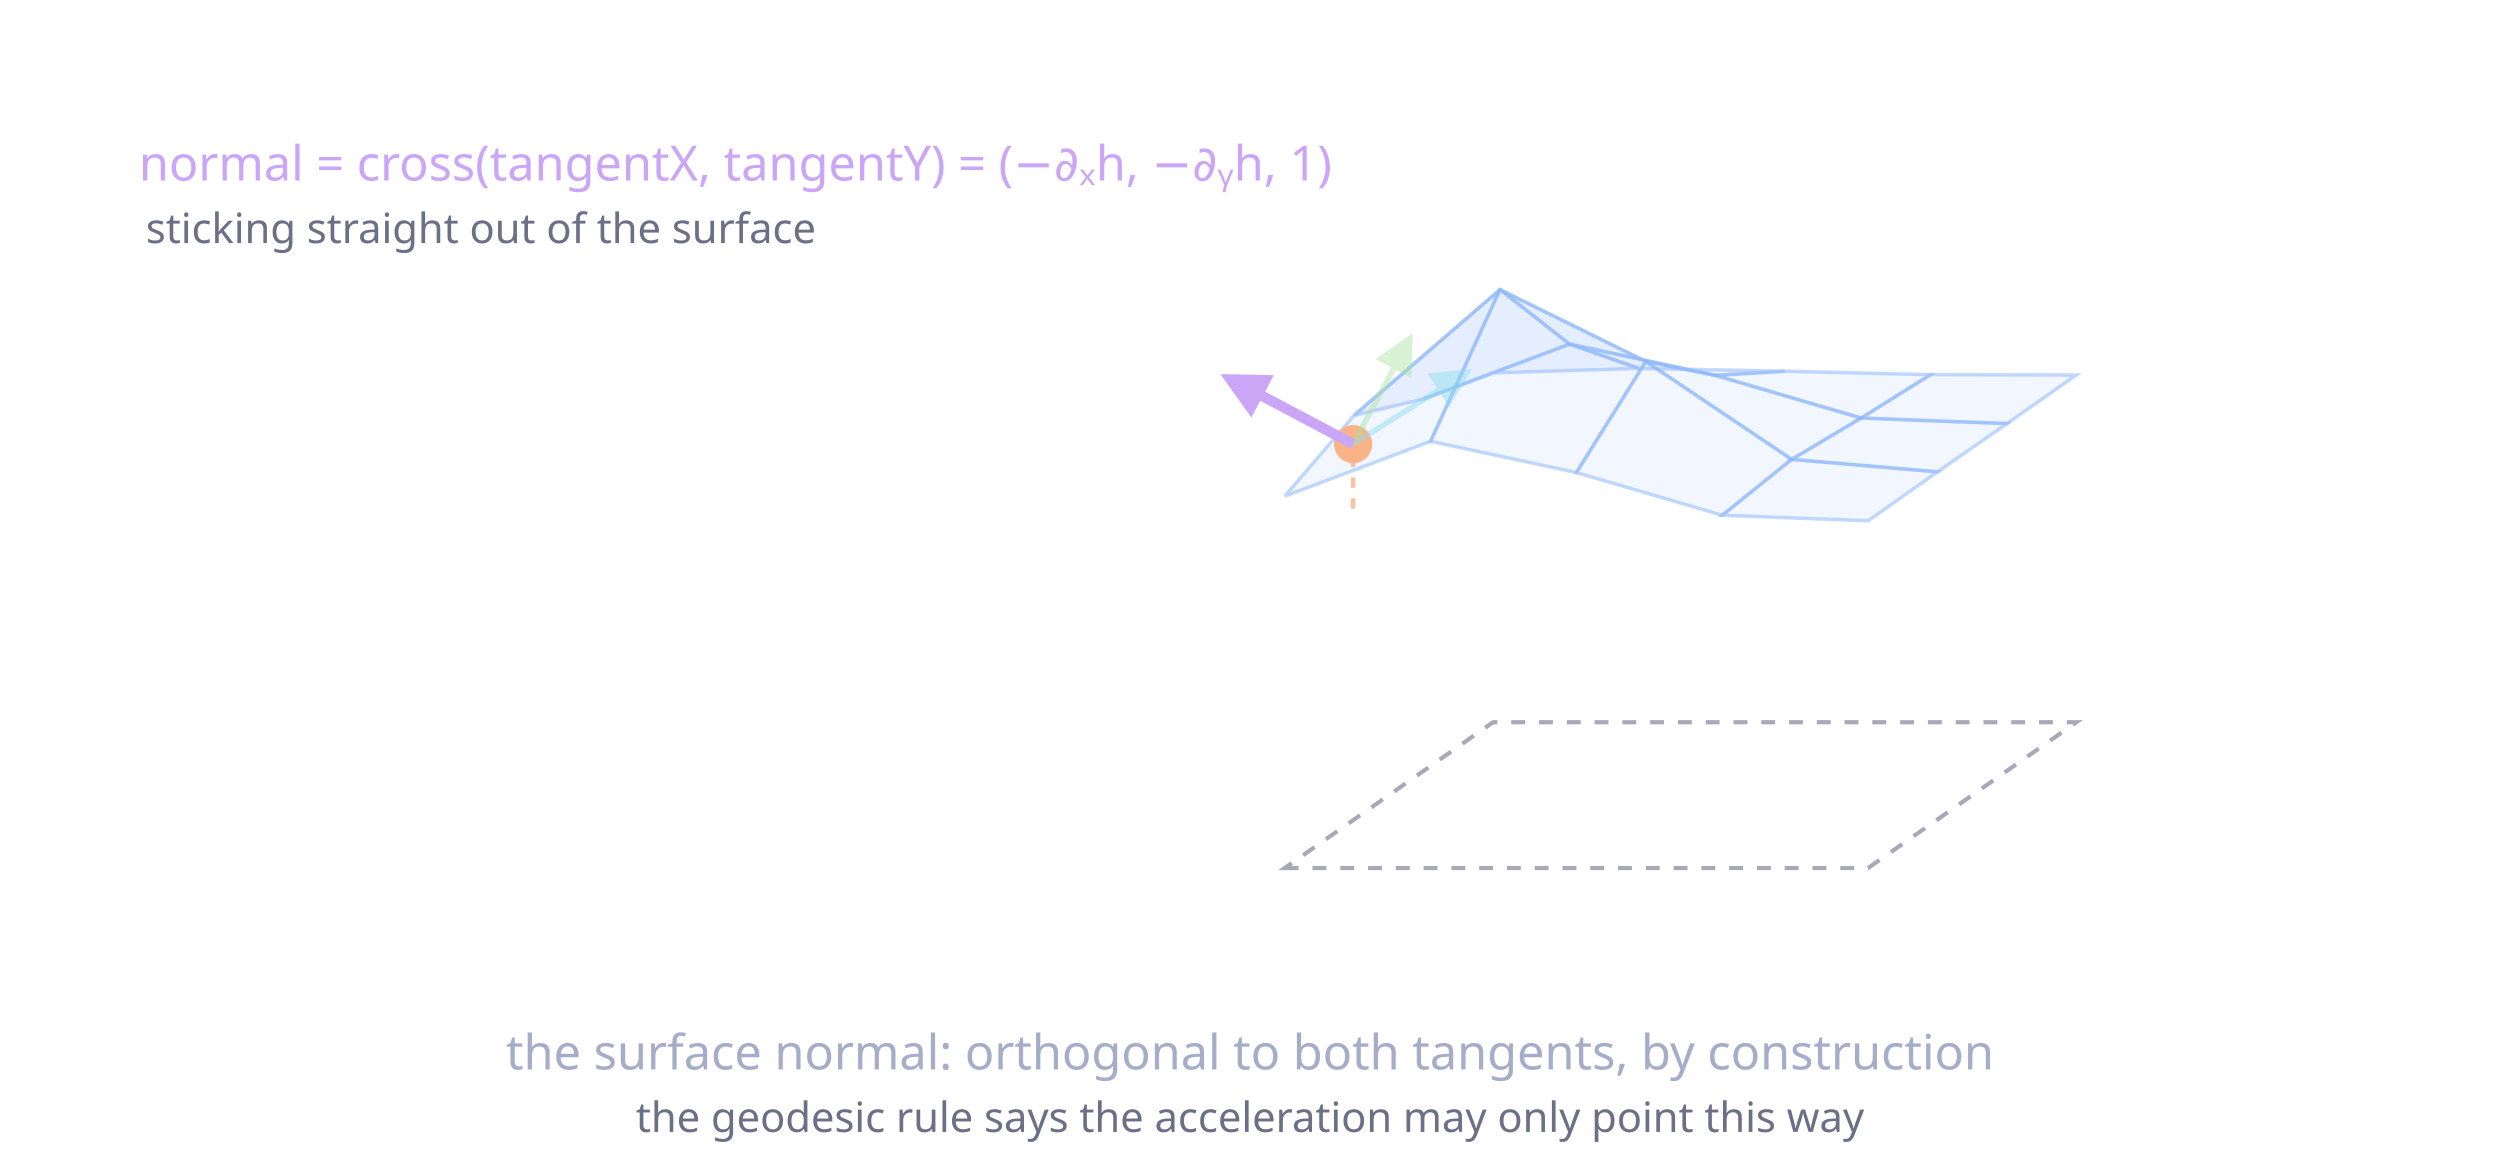
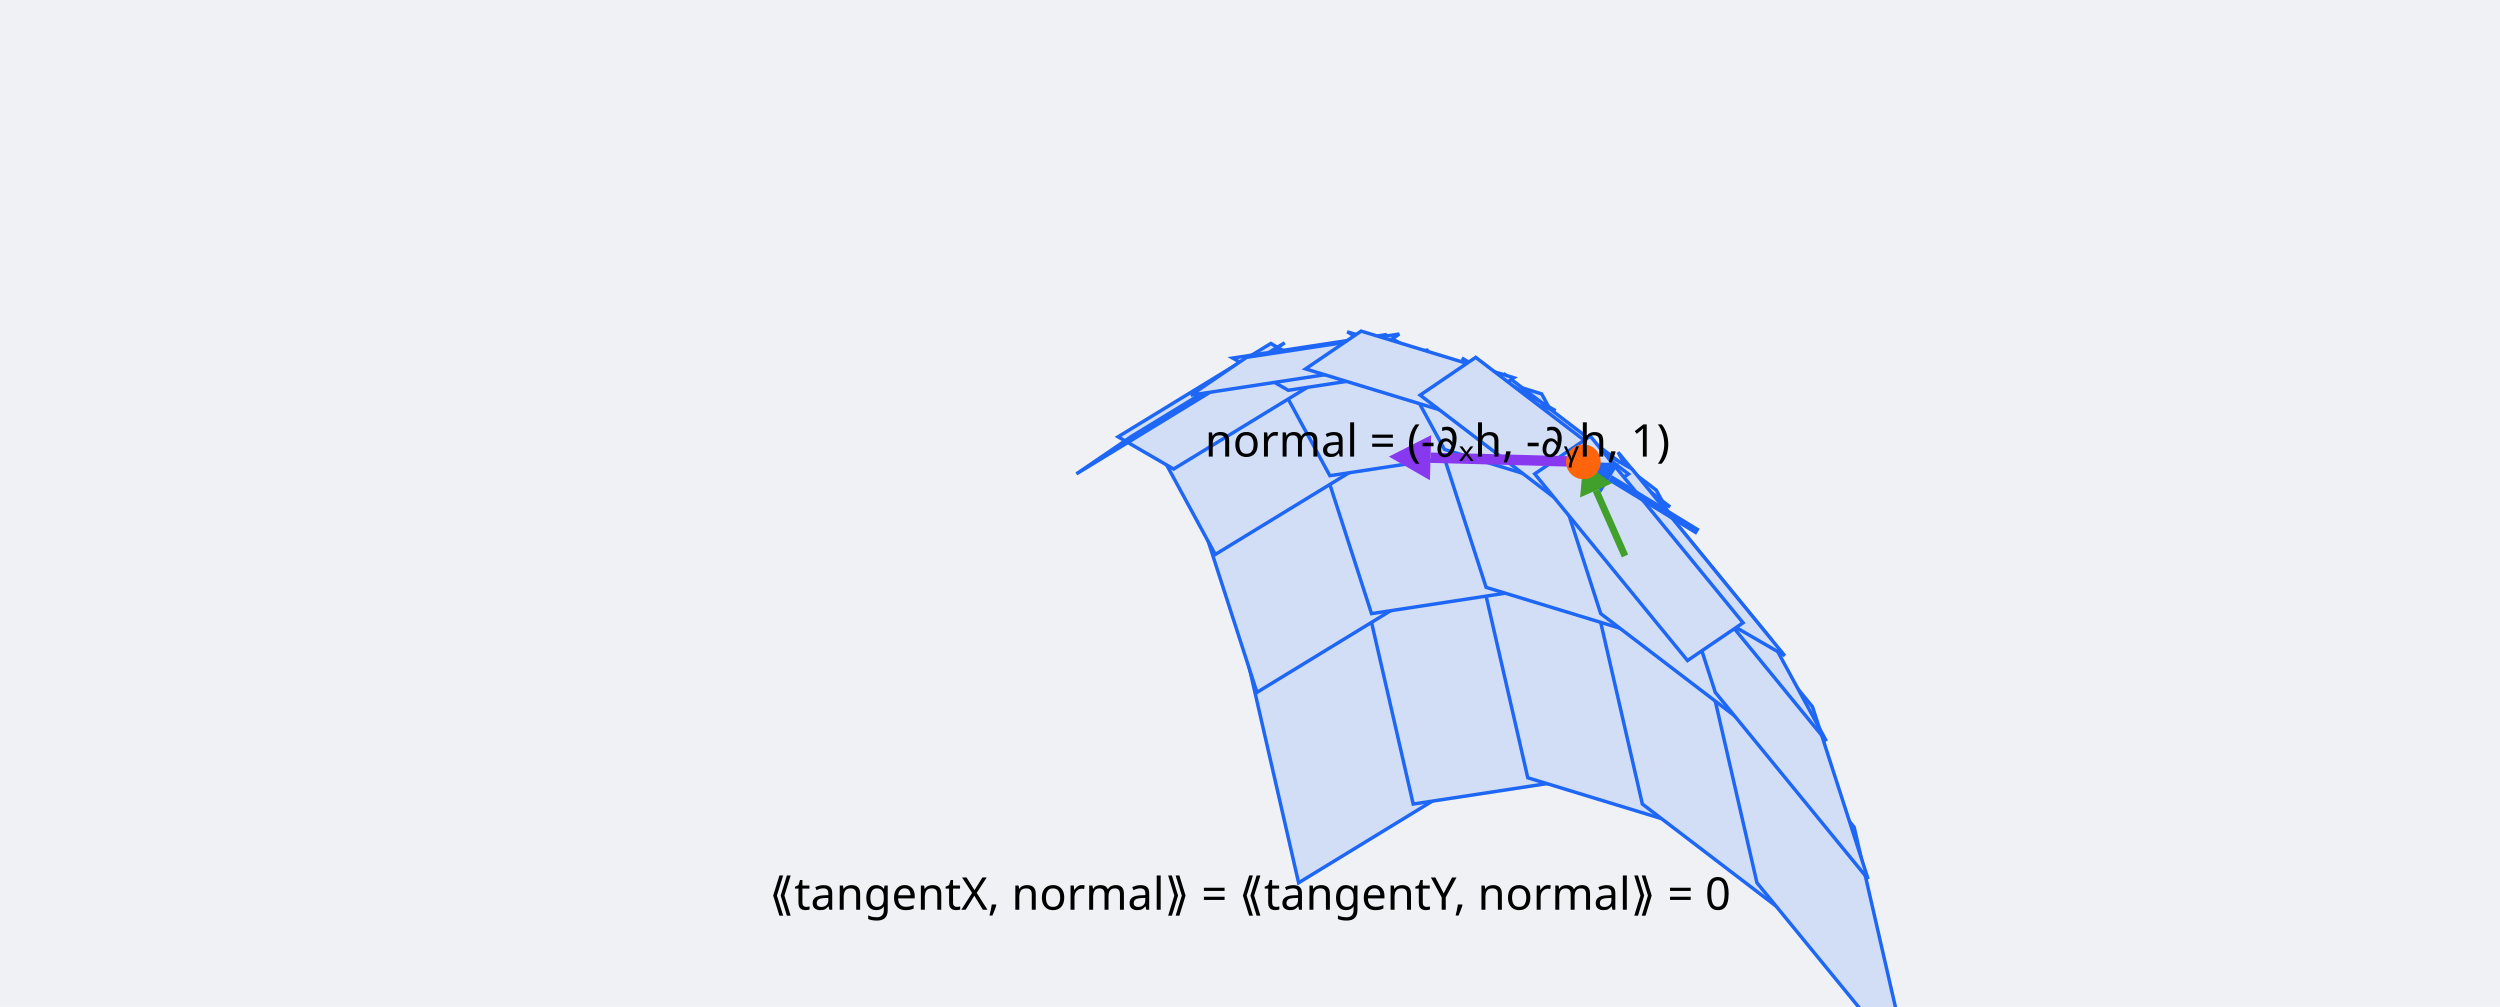
- <svg xmlns="http://www.w3.org/2000/svg" viewBox="0 0 720 336" font-family="sans-serif" font-size="14">
-   <polygon points="370.0,250.0 538.0,250.0 598.0,208.0 430.0,208.0" fill="none" stroke="#6c7086" stroke-width="1.2" stroke-dasharray="4 4" opacity="0.6" />
-   <polygon points="430.0,107.4 472.0,106.1 452.0,99.1 410.0,114.9" fill="#89b4fa" fill-opacity="0.12" stroke="#89b4fa" stroke-width="1" stroke-opacity="0.5" />
-   <polygon points="472.0,106.1 514.0,106.9 494.0,108.1 452.0,99.1" fill="#89b4fa" fill-opacity="0.12" stroke="#89b4fa" stroke-width="1" stroke-opacity="0.5" />
-   <polygon points="514.0,106.9 556.0,107.9 536.0,120.4 494.0,108.1" fill="#89b4fa" fill-opacity="0.12" stroke="#89b4fa" stroke-width="1" stroke-opacity="0.5" />
-   <polygon points="556.0,107.9 598.0,108.0 578.0,122.0 536.0,120.4" fill="#89b4fa" fill-opacity="0.12" stroke="#89b4fa" stroke-width="1" stroke-opacity="0.5" />
-   <polygon points="410.0,114.9 452.0,99.1 432.0,83.4 390.0,119.6" fill="#89b4fa" fill-opacity="0.12" stroke="#89b4fa" stroke-width="1" stroke-opacity="0.5" />
-   <polygon points="452.0,99.1 494.0,108.1 474.0,104.1 432.0,83.4" fill="#89b4fa" fill-opacity="0.12" stroke="#89b4fa" stroke-width="1" stroke-opacity="0.5" />
-   <polygon points="494.0,108.1 536.0,120.4 516.0,132.3 474.0,104.1" fill="#89b4fa" fill-opacity="0.12" stroke="#89b4fa" stroke-width="1" stroke-opacity="0.5" />
-   <polygon points="536.0,120.4 578.0,122.0 558.0,135.9 516.0,132.3" fill="#89b4fa" fill-opacity="0.12" stroke="#89b4fa" stroke-width="1" stroke-opacity="0.5" />
-   <polygon points="390.0,119.6 432.0,83.4 412.0,127.1 370.0,142.9" fill="#89b4fa" fill-opacity="0.12" stroke="#89b4fa" stroke-width="1" stroke-opacity="0.5" />
-   <polygon points="432.0,83.4 474.0,104.1 454.0,136.1 412.0,127.1" fill="#89b4fa" fill-opacity="0.12" stroke="#89b4fa" stroke-width="1" stroke-opacity="0.5" />
-   <polygon points="474.0,104.1 516.0,132.3 496.0,148.4 454.0,136.1" fill="#89b4fa" fill-opacity="0.12" stroke="#89b4fa" stroke-width="1" stroke-opacity="0.5" />
-   <polygon points="516.0,132.3 558.0,135.9 538.0,150.0 496.0,148.4" fill="#89b4fa" fill-opacity="0.12" stroke="#89b4fa" stroke-width="1" stroke-opacity="0.5" />
-   <line x1="389.7" y1="146.5" x2="389.7" y2="127.9" stroke="#fab387" stroke-width="1.3" stroke-dasharray="3 3" opacity="0.8" />
-   <circle cx="389.7" cy="127.9" r="5.5" fill="#fab387" />
-   <g stroke="#89dceb" stroke-width="1.6" opacity="0.45" fill="#89dceb">
-     <line x1="389.7" y1="127.9" x2="414.9" y2="112.0" />
-     <polygon points="422.5,107.2 412.5,108.2 417.3,115.8" />
-   </g>
-   <g stroke="#a6e3a1" stroke-width="1.6" opacity="0.45" fill="#a6e3a1">
-     <line x1="389.7" y1="127.9" x2="401.7" y2="105.5" />
-     <polygon points="406.0,97.5 397.7,103.3 405.7,107.6" />
-   </g>
-   <g stroke="#cba6f7" stroke-width="3" fill="#cba6f7">
-     <line x1="389.7" y1="127.9" x2="362.3" y2="113.4" />
-     <polygon points="354.4,109.3 360.2,117.4 364.4,109.5" />
-   </g>
-   <text x="40" y="52" fill="#cba6f7">normal = cross(tangentX, tangentY) = (−∂ₓh, −∂ᵧh, 1)</text>
-   <text x="42" y="70" fill="#6c7086" font-size="12">sticking straight out of the surface</text>
-   <text x="360" y="308" text-anchor="middle" fill="#a6adc8">the surface normal: orthogonal to both tangents, by construction</text>
-   <text x="360" y="326" text-anchor="middle" fill="#6c7086" font-size="12">the geodesic rule says the acceleration may only point this way</text>
+ <svg xmlns="http://www.w3.org/2000/svg" viewBox="0 0 720 290" font-family="sans-serif">
+   <rect x="0" y="0" width="720" height="290" fill="#eff1f5" />
+   <polygon points="358,184.48 402,157.6 418,227.36 374,254.24" fill="rgb(210,222,245)" stroke="rgb(30,102,245)" stroke-width="1" />
+   <polygon points="391,161.8 435,155.08 451,224.84 407,231.56" fill="rgb(210,222,245)" stroke="rgb(30,102,245)" stroke-width="1" />
+   <polygon points="424,154.24 468,167.68 484,237.44 440,224" fill="rgb(210,222,245)" stroke="rgb(30,102,245)" stroke-width="1" />
+   <polygon points="457,161.8 501,195.4 517,265.16 473,231.56" fill="rgb(210,222,245)" stroke="rgb(30,102,245)" stroke-width="1" />
+   <polygon points="490,184.48 534,238.24 550,308 506,254.24" fill="rgb(210,222,245)" stroke="rgb(30,102,245)" stroke-width="1" />
+   <polygon points="346,149.8 390,122.92 406,172.52 362,199.4" fill="rgb(210,222,245)" stroke="rgb(30,102,245)" stroke-width="1" />
+   <polygon points="379,127.12 423,120.4 439,170 395,176.72" fill="rgb(210,222,245)" stroke="rgb(30,102,245)" stroke-width="1" />
+   <polygon points="412,119.56 456,133 472,182.6 428,169.16" fill="rgb(210,222,245)" stroke="rgb(30,102,245)" stroke-width="1" />
+   <polygon points="445,127.12 489,160.72 505,210.32 461,176.72" fill="rgb(210,222,245)" stroke="rgb(30,102,245)" stroke-width="1" />
+   <polygon points="478,149.8 522,203.56 538,253.16 494,199.4" fill="rgb(210,222,245)" stroke="rgb(30,102,245)" stroke-width="1" />
+   <polygon points="334,130.24 378,103.36 394,132.8 350,159.68" fill="rgb(210,222,245)" stroke="rgb(30,102,245)" stroke-width="1" />
+   <polygon points="367,107.56 411,100.84 427,130.28 383,137" fill="rgb(210,222,245)" stroke="rgb(30,102,245)" stroke-width="1" />
+   <polygon points="400,100 444,113.44 460,142.88 416,129.44" fill="rgb(210,222,245)" stroke="rgb(30,102,245)" stroke-width="1" />
+   <polygon points="433,107.56 477,141.16 493,170.6 449,137" fill="rgb(210,222,245)" stroke="rgb(30,102,245)" stroke-width="1" />
+   <polygon points="466,130.24 510,184 526,213.44 482,159.68" fill="rgb(210,222,245)" stroke="rgb(30,102,245)" stroke-width="1" />
+   <polygon points="322,125.8 366,98.92 382,108.2 338,135.08" fill="rgb(210,222,245)" stroke="rgb(30,102,245)" stroke-width="1" />
+   <polygon points="355,103.12 399,96.4 415,105.68 371,112.4" fill="rgb(210,222,245)" stroke="rgb(30,102,245)" stroke-width="1" />
+   <polygon points="388,95.56 432,109 448,118.28 404,104.84" fill="rgb(210,222,245)" stroke="rgb(30,102,245)" stroke-width="1" />
+   <polygon points="421,103.12 465,136.72 481,146 437,112.4" fill="rgb(210,222,245)" stroke="rgb(30,102,245)" stroke-width="1" />
+   <polygon points="454,125.8 498,179.56 514,188.84 470,135.08" fill="rgb(210,222,245)" stroke="rgb(30,102,245)" stroke-width="1" />
+   <polygon points="310,136.48 354,109.6 370,98.72 326,125.6" fill="rgb(210,222,245)" stroke="rgb(30,102,245)" stroke-width="1" />
+   <polygon points="343,113.8 387,107.08 403,96.2 359,102.92" fill="rgb(210,222,245)" stroke="rgb(30,102,245)" stroke-width="1" />
+   <polygon points="376,106.24 420,119.68 436,108.8 392,95.36" fill="rgb(210,222,245)" stroke="rgb(30,102,245)" stroke-width="1" />
+   <polygon points="409,113.8 453,147.4 469,136.52 425,102.92" fill="rgb(210,222,245)" stroke="rgb(30,102,245)" stroke-width="1" />
+   <polygon points="442,136.48 486,190.24 502,179.36 458,125.6" fill="rgb(210,222,245)" stroke="rgb(30,102,245)" stroke-width="1" />
+   <line x1="489" y1="153.16" x2="463.68" y2="137.692" stroke="rgb(30,102,245)" stroke-width="2" />
+   <polygon points="456,133 461.074,141.959 466.287,133.425" fill="rgb(30,102,245)" />
+   <line x1="468" y1="160.12" x2="459.642" y2="141.23" stroke="rgb(64,160,43)" stroke-width="2" />
+   <polygon points="456,133 455.069,143.253 464.214,139.207" fill="rgb(64,160,43)" />
+   <line x1="456" y1="133" x2="411.996" y2="131.821" stroke="rgb(136,57,239)" stroke-width="3" />
+   <polygon points="400,131.5 411.822,138.319 412.17,125.324" fill="rgb(136,57,239)" />
+   <circle cx="456" cy="133" r="5" fill="rgb(254,100,11)" />
+   <text x="414" y="131.5" font-size="13" text-anchor="middle">normal = (-∂ₓh, -∂ᵧh, 1)</text>
+   <text x="360" y="262" font-size="13" text-anchor="middle">⟪tangentX, normal⟫ = ⟪tangentY, normal⟫ = 0</text>
</svg>
